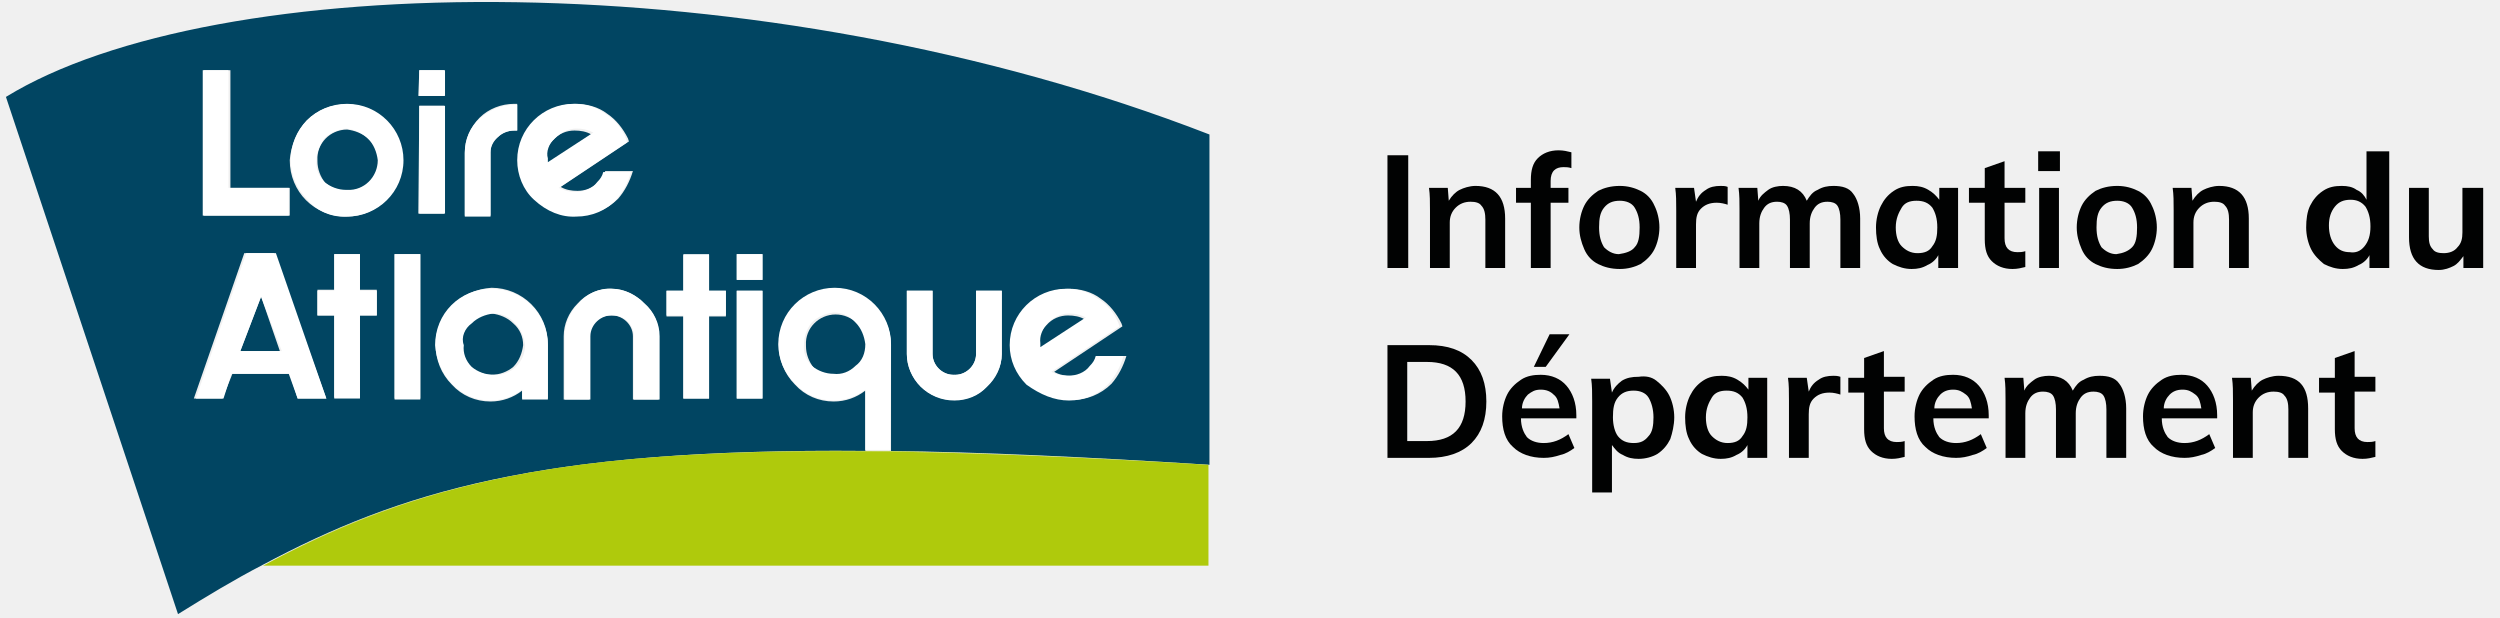
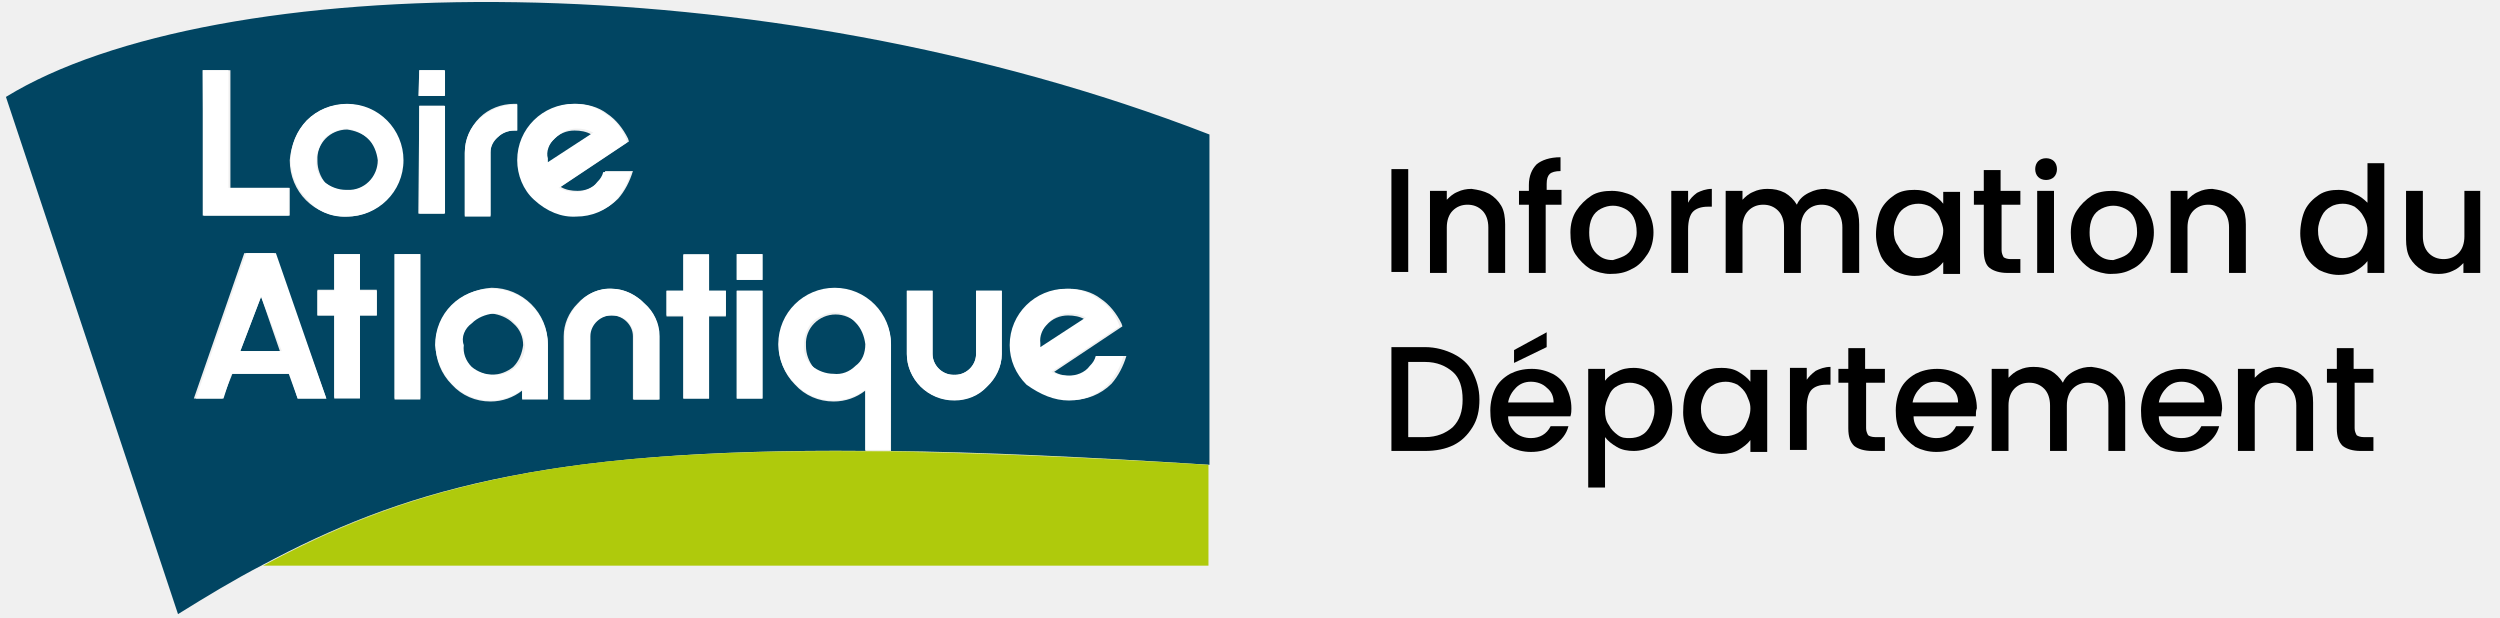
<svg xmlns="http://www.w3.org/2000/svg" version="1.1" id="Calque_1" x="0px" y="0px" viewBox="0 0 252.8 62.4" style="enable-background:new 0 0 252.8 62.4;" xml:space="preserve">
  <style type="text/css">
	.st0{fill:#014562;}
	.st1{fill:#AFCA0C;}
	.st2{fill:#FFFFFF;}
- 	.st3{enable-background:new    ;}
- 	.st4{fill:#010202;}
</style>
  <g id="Groupe_2497_1_" transform="translate(0 -20)">
    <g>
      <g id="logo-loire-atlantique-rvb_1_" transform="translate(0 20)">
        <path id="Tracé_695_1_" class="st0" d="M59.8,13.6c-0.5-0.3-1.1-0.4-1.7-0.4c-0.8,0-1.6,0.3-2.2,1c-0.6,0.6-0.9,1.4-0.8,2.2v0.4     L59.8,13.6z" />
        <path id="Tracé_696_1_" class="st0" d="M109.7,32.3c-0.5-0.3-1.1-0.4-1.7-0.4c-0.8,0-1.6,0.3-2.2,1c-0.6,0.6-0.9,1.4-0.8,2.2     v0.4L109.7,32.3z" />
        <path id="Tracé_697_1_" class="st0" d="M35.1,19.3c0.8,0,1.6-0.3,2.2-0.8c0.6-0.6,0.9-1.4,1-2.2c0-0.8-0.3-1.6-1-2.2     c-0.6-0.6-1.4-0.9-2.2-1c-1.7,0-3.1,1.4-3,3.1v0.1c0,0.8,0.3,1.6,0.8,2.2C33.5,19,34.2,19.3,35.1,19.3z" />
        <path id="Tracé_698_1_" class="st0" d="M84.5,31.8c-1.7,0-3.1,1.4-3,3.1V35c0,0.8,0.3,1.6,0.8,2.2c0.6,0.6,1.4,0.9,2.2,0.8     c0.8,0,1.6-0.3,2.2-0.8c0.6-0.6,0.9-1.4,1-2.2C87.6,33.2,86.2,31.8,84.5,31.8z" />
        <path id="Tracé_699_1_" class="st0" d="M49.7,37.9c0.8,0,1.6-0.3,2.2-0.8c0.6-0.6,0.9-1.4,1-2.2c0-0.8-0.3-1.6-1-2.2     c-0.6-0.6-1.4-0.9-2.2-1c-1.7,0-3.1,1.4-3,3.1v0.1c0,0.8,0.3,1.6,0.8,2.2C48.1,37.6,48.9,37.9,49.7,37.9z" />
-         <path id="Tracé_700_1_" class="st0" d="M87.5,45.6v-6.1c-0.9,0.7-2,1.1-3.2,1.1c-1.5,0-2.9-0.6-3.9-1.7c-2.2-2.2-2.2-5.8,0-8     s5.8-2.2,8,0c1.1,1.1,1.7,2.5,1.7,4v10.7h-0.3c9.3,0.1,19.9,0.6,32.5,1.4V13.6C76.7-4.1,21.6-3.1,0.6,9.8L18,62.1     c2.9-1.8,5.7-3.5,8.6-5l0,0C40.3,49.8,54.6,45.3,87.5,45.6z M104.1,30.9c1.1-1.1,2.5-1.7,4-1.7c1.1,0,2.3,0.3,3.2,1     c0.9,0.6,1.6,1.5,2.1,2.5l0.1,0.3l-6.9,4.6c0.5,0.3,1.1,0.4,1.7,0.4c0.8,0,1.6-0.3,2.2-1c0.3-0.3,0.5-0.6,0.6-1h2.8     c-0.3,1-0.8,2-1.5,2.8c-2.2,2.2-5.8,2.2-8,0c-1.1-1.1-1.7-2.5-1.7-4C102.5,33.3,103,31.9,104.1,30.9L104.1,30.9z M91.7,29.4h2.6     v6.4c0,1.2,1.1,2.2,2.3,2.1c1.2,0,2.1-1,2.1-2.1v-6.4h2.6v6.4c0,1.3-0.6,2.5-1.5,3.3c-1.8,1.8-4.8,1.8-6.7,0     c-0.9-0.9-1.4-2.1-1.4-3.3V29.4L91.7,29.4z M38.1,31.9h-1.7v8.3h-2.6v-8.3h-1.7v-2.6h1.7v-3.6h2.6v3.6h1.7V31.9z M42.5,40.3h-2.6     V25.7h2.6V40.3z M74.5,25.7h2.6v2.6h-2.6V25.7z M74.5,29.4h2.6v10.9h-2.6V29.4z M67.4,29.4h1.7v-3.6h2.6v3.6h1.7V32h-1.7v8.3     h-2.6V32h-1.7V29.4z M66.6,34v6.4H64V34c0-1.2-1.1-2.2-2.3-2.1c-1.2,0-2.1,1-2.1,2.1v6.4H57V34c0-1.2,0.5-2.4,1.4-3.3     c1.6-1.8,4.3-2,6.2-0.5c0.2,0.1,0.3,0.3,0.5,0.5C66,31.4,66.7,32.7,66.6,34L66.6,34z M54.2,12.2c1.1-1.1,2.5-1.7,4-1.7     c1.1,0,2.3,0.3,3.2,1c0.9,0.6,1.6,1.5,2.1,2.5l0.1,0.3l-6.9,4.6c0.5,0.3,1.1,0.4,1.7,0.4c0.8,0,1.6-0.3,2.2-1     c0.3-0.3,0.5-0.6,0.6-1H64c-0.3,1-0.8,2-1.5,2.8c-2.2,2.2-5.8,2.2-8,0c-1.1-1.1-1.7-2.5-1.7-4C52.5,14.7,53.1,13.2,54.2,12.2z      M47,15.4c0-1.3,0.6-2.6,1.5-3.5c0.9-0.9,2.2-1.4,3.5-1.4h0.3v2.7H52c-0.6,0-1.2,0.2-1.7,0.7c-0.4,0.4-0.7,0.9-0.7,1.5v6.4H47     V15.4L47,15.4z M49.7,29.1c3.1,0,5.7,2.5,5.7,5.7l0,0v5.5h-2.6v-0.8c-0.9,0.7-2,1.1-3.2,1.1c-1.5,0-2.9-0.6-3.9-1.7     c-2.2-2.2-2.2-5.8,0-8C46.8,29.8,48.2,29.2,49.7,29.1L49.7,29.1z M42.4,7.1h2.5v2.6h-2.6L42.4,7.1L42.4,7.1z M42.4,10.7h2.5v10.9     h-2.6L42.4,10.7L42.4,10.7z M31,12.2c2.2-2.2,5.8-2.2,8,0c1.1,1.1,1.7,2.5,1.7,4c0,3.1-2.5,5.7-5.7,5.7s-5.7-2.5-5.7-5.7     C29.4,14.8,30,13.3,31,12.2z M20.5,7.1h2.8V19h6v2.8h-8.7V7.1H20.5z M22.5,40.3h-2.9l5.1-14.7h3L33,40.3h-2.9l-0.8-2.5h-5.8     L22.5,40.3z" />
+         <path id="Tracé_700_1_" class="st0" d="M87.5,45.6v-6.1c-0.9,0.7-2,1.1-3.2,1.1c-1.5,0-2.9-0.6-3.9-1.7c-2.2-2.2-2.2-5.8,0-8     s5.8-2.2,8,0c1.1,1.1,1.7,2.5,1.7,4v10.7h-0.3c9.3,0.1,19.9,0.6,32.5,1.4V13.6C76.7-4.1,21.6-3.1,0.6,9.8L18,62.1     c2.9-1.8,5.7-3.5,8.6-5l0,0C40.3,49.8,54.6,45.3,87.5,45.6z M104.1,30.9c1.1-1.1,2.5-1.7,4-1.7c1.1,0,2.3,0.3,3.2,1     c0.9,0.6,1.6,1.5,2.1,2.5l0.1,0.3l-6.9,4.6c0.5,0.3,1.1,0.4,1.7,0.4c0.8,0,1.6-0.3,2.2-1c0.3-0.3,0.5-0.6,0.6-1h2.8     c-0.3,1-0.8,2-1.5,2.8c-2.2,2.2-5.8,2.2-8,0c-1.1-1.1-1.7-2.5-1.7-4C102.5,33.3,103,31.9,104.1,30.9L104.1,30.9z M91.7,29.4h2.6     v6.4c0,1.2,1.1,2.2,2.3,2.1c1.2,0,2.1-1,2.1-2.1v-6.4h2.6v6.4c0,1.3-0.6,2.5-1.5,3.3c-1.8,1.8-4.8,1.8-6.7,0     c-0.9-0.9-1.4-2.1-1.4-3.3V29.4L91.7,29.4z M38.1,31.9h-1.7v8.3h-2.6v-8.3h-1.7v-2.6h1.7v-3.6h2.6v3.6h1.7V31.9z M42.5,40.3h-2.6     V25.7h2.6V40.3z M74.5,25.7h2.6v2.6h-2.6V25.7z M74.5,29.4h2.6v10.9h-2.6V29.4z M67.4,29.4h1.7v-3.6h2.6v3.6h1.7V32h-1.7v8.3     h-2.6V32h-1.7V29.4z M66.6,34v6.4H64V34c0-1.2-1.1-2.2-2.3-2.1c-1.2,0-2.1,1-2.1,2.1v6.4H57V34c0-1.2,0.5-2.4,1.4-3.3     c1.6-1.8,4.3-2,6.2-0.5c0.2,0.1,0.3,0.3,0.5,0.5C66,31.4,66.7,32.7,66.6,34L66.6,34z M54.2,12.2c1.1-1.1,2.5-1.7,4-1.7     c1.1,0,2.3,0.3,3.2,1c0.9,0.6,1.6,1.5,2.1,2.5l0.1,0.3l-6.9,4.6c0.5,0.3,1.1,0.4,1.7,0.4c0.8,0,1.6-0.3,2.2-1     c0.3-0.3,0.5-0.6,0.6-1H64c-0.3,1-0.8,2-1.5,2.8c-2.2,2.2-5.8,2.2-8,0c-1.1-1.1-1.7-2.5-1.7-4C52.5,14.7,53.1,13.2,54.2,12.2z      M47,15.4c0-1.3,0.6-2.6,1.5-3.5s2.2-1.4,3.5-1.4h0.3v2.7H52c-0.6,0-1.2,0.2-1.7,0.7c-0.4,0.4-0.7,0.9-0.7,1.5v6.4H47V15.4     L47,15.4z M49.7,29.1c3.1,0,5.7,2.5,5.7,5.7l0,0v5.5h-2.6v-0.8c-0.9,0.7-2,1.1-3.2,1.1c-1.5,0-2.9-0.6-3.9-1.7     c-2.2-2.2-2.2-5.8,0-8C46.8,29.8,48.2,29.2,49.7,29.1L49.7,29.1z M42.4,7.1h2.5v2.6h-2.6L42.4,7.1L42.4,7.1z M42.4,10.7h2.5v10.9     h-2.6L42.4,10.7L42.4,10.7z M31,12.2c2.2-2.2,5.8-2.2,8,0c1.1,1.1,1.7,2.5,1.7,4c0,3.1-2.5,5.7-5.7,5.7s-5.7-2.5-5.7-5.7     C29.4,14.8,30,13.3,31,12.2z M20.5,7.1h2.8V19h6v2.8h-8.7L20.5,7.1L20.5,7.1z M22.5,40.3h-2.9l5.1-14.7h3L33,40.3h-2.9l-0.8-2.5     h-5.8L22.5,40.3z" />
        <path id="Tracé_701_1_" class="st0" d="M24.3,35.5h4L26.4,30L24.3,35.5z" />
        <path id="Tracé_702_1_" class="st1" d="M26.6,57.2h95.6V47C66.9,43.7,47.5,46,26.6,57.2z" />
        <path id="Tracé_704_1_" class="st1" d="M122.3,47L122.3,47c-12.6-0.8-23.3-1.2-32.5-1.4h-2.2c-33-0.3-47.3,4.2-61,11.6l0,0     C47.5,46,66.9,43.7,122.3,47z" />
        <path id="Tracé_705_1_" class="st2" d="M35.1,21.9c3.1,0,5.7-2.5,5.7-5.7l0,0c0-3.1-2.5-5.7-5.7-5.7s-5.7,2.5-5.7,5.7     c0,1.5,0.6,2.9,1.7,4C32.1,21.4,33.6,22,35.1,21.9z M32.8,14c0.6-0.6,1.4-0.9,2.2-1c0.8,0.1,1.6,0.4,2.2,1c0.6,0.6,0.9,1.4,1,2.2     c0,1.7-1.4,3.1-3.1,3H35c-0.8,0-1.6-0.3-2.2-0.8c-0.6-0.6-0.9-1.4-0.8-2.2C32,15.5,32.3,14.7,32.8,14z" />
        <rect id="Rectangle_526_1_" x="42.4" y="10.7" class="st2" width="2.6" height="10.9" />
        <path id="Tracé_706_1_" class="st2" d="M49.6,15.4c0-0.6,0.2-1.1,0.7-1.5c0.4-0.4,1-0.7,1.7-0.7h0.3v-2.6H52     c-1.3,0-2.5,0.5-3.5,1.4S47,14.1,47,15.5v6.4h2.6V15.4L49.6,15.4z" />
        <path id="Tracé_707_1_" class="st2" d="M36.4,25.7h-2.6v3.7h-1.7v2.5h1.7v8.4h2.6v-8.4h1.7v-2.5h-1.7V25.7z" />
        <rect id="Rectangle_527_1_" x="39.9" y="25.7" class="st2" width="2.6" height="14.7" />
        <path id="Tracé_708_1_" class="st2" d="M45.7,38.8c1,1.1,2.4,1.7,3.9,1.7c1.2,0,2.3-0.4,3.2-1.1v1h2.6v-5.5     c0-3.1-2.5-5.7-5.7-5.7S44,31.7,44,34.9C44.1,36.3,44.7,37.8,45.7,38.8z M47.7,32.7c0.6-0.6,1.4-0.9,2.2-1c0.8,0,1.6,0.3,2.2,1     c0.6,0.6,0.9,1.4,1,2.2c0,1.7-1.4,3.1-3.1,3h-0.1c-0.8,0-1.6-0.3-2.2-0.8c-0.6-0.6-0.9-1.4-0.8-2.2C46.6,34.1,47,33.2,47.7,32.7z     " />
        <path id="Tracé_709_1_" class="st2" d="M58.5,30.7c-0.9,0.9-1.4,2.1-1.4,3.3v6.4h2.6V34c0-1.2,1.1-2.2,2.3-2.1     c1.2,0,2.1,1,2.1,2.1v6.4h2.6V34c0-1.3-0.6-2.5-1.5-3.3c-0.9-0.9-2.1-1.5-3.3-1.5C60.6,29.1,59.3,29.7,58.5,30.7z" />
        <path id="Tracé_710_1_" class="st2" d="M69.1,40.3h2.6v-8.4h1.7v-2.5h-1.7v-3.7h-2.6v3.7h-1.7v2.5h1.7V40.3z" />
        <rect id="Rectangle_528_1_" x="74.5" y="29.4" class="st2" width="2.6" height="10.9" />
        <rect id="Rectangle_529_1_" x="74.5" y="25.7" class="st2" width="2.6" height="2.6" />
        <path id="Tracé_711_1_" class="st2" d="M90.1,34.8c0-3.1-2.5-5.7-5.7-5.7c-3.1,0-5.7,2.5-5.7,5.7c0,1.5,0.6,2.9,1.7,4     c1,1.1,2.4,1.7,3.9,1.7c1.2,0,2.3-0.4,3.2-1.1v6.1H90L90.1,34.8L90.1,34.8z M86.5,37c-0.6,0.6-1.4,0.9-2.2,0.8     c-0.8,0-1.6-0.3-2.2-0.8c-0.6-0.6-0.9-1.4-0.8-2.2c0-0.8,0.3-1.6,0.8-2.2c0.6-0.6,1.4-0.9,2.2-1c0.8,0,1.6,0.3,2.2,1     c0.6,0.6,0.9,1.4,1,2.2C87.5,35.7,87.2,36.5,86.5,37L86.5,37z" />
        <path id="Tracé_713_1_" class="st2" d="M96.5,40.5c1.3,0,2.5-0.5,3.3-1.4c0.9-0.9,1.5-2.1,1.5-3.3v-6.4h-2.6v6.4     c0,1.2-1.1,2.2-2.3,2.1c-1.2,0-2.1-1-2.1-2.1v-6.4h-2.6v6.4c0,1.2,0.5,2.4,1.4,3.3C94,40,95.2,40.5,96.5,40.5z" />
        <path id="Tracé_714_1_" class="st2" d="M58.3,21.9c1.5,0,3-0.6,4-1.7c0.7-0.8,1.2-1.7,1.5-2.8H61c-0.1,0.4-0.3,0.7-0.6,1     c-0.5,0.7-1.4,1-2.2,1c-0.6,0-1.1-0.1-1.7-0.4l6.9-4.6L63.3,14c-0.4-1-1.1-1.9-2.1-2.5c-0.9-0.7-2-1-3.2-1     c-3.1,0-5.7,2.5-5.7,5.7l0,0c0,1.5,0.6,3,1.7,4C55.3,21.4,56.8,22,58.3,21.9z M56.1,14c0.6-0.6,1.4-1,2.2-1     c0.6,0,1.1,0.1,1.7,0.4l-4.6,3V16C55.2,15.4,55.5,14.5,56.1,14z" />
        <path id="Tracé_715_1_" class="st2" d="M108.1,40.5c1.5,0,3-0.6,4-1.7c0.7-0.8,1.2-1.7,1.5-2.8h-2.8c-0.1,0.4-0.3,0.7-0.6,1     c-0.5,0.7-1.4,1-2.2,1c-0.6,0-1.1-0.1-1.7-0.4l6.9-4.6l-0.1-0.3c-0.4-1-1.1-1.9-2.1-2.5c-0.9-0.7-2-1-3.2-1     c-3.1,0-5.7,2.5-5.7,5.7c0,1.5,0.6,2.9,1.7,4C105.2,39.9,106.6,40.5,108.1,40.5z M105.9,32.7c0.6-0.6,1.4-1,2.2-1     c0.6,0,1.1,0.1,1.7,0.4l-4.6,3v-0.4C105.1,34,105.4,33.3,105.9,32.7z" />
-         <path id="Tracé_716_1_" class="st2" d="M29.2,19h-6.1V7.1h-2.6v14.7h8.7L29.2,19z" />
+         <path id="Tracé_716_1_" class="st2" d="M29.2,19h-6.1V7.1h-2.6v14.7h8.7V19z" />
        <path id="Tracé_717_1_" class="st2" d="M30.1,40.3H33l-5.1-14.7h-3l-5.1,14.7h2.8l0.8-2.5h5.8L30.1,40.3z M24.3,35.5l2.1-5.5     l2.1,5.5H24.3z" />
        <rect id="Rectangle_530_1_" x="42.4" y="7.1" class="st2" width="2.6" height="2.6" />
      </g>
    </g>
  </g>
-   <g class="st3">
-     <path class="st4" d="M140.3,15.7h2.1v11.4h-2.1V15.7z" />
-     <path class="st4" d="M152.2,22.1v5h-2v-4.9c0-0.6-0.1-1.1-0.4-1.4c-0.2-0.3-0.6-0.4-1.1-0.4c-0.6,0-1.1,0.2-1.5,0.6   c-0.4,0.4-0.6,0.9-0.6,1.5v4.6h-2v-5.8c0-0.9,0-1.6-0.1-2.3h1.9l0.1,1.3c0.3-0.5,0.7-0.9,1.1-1.1s1-0.4,1.6-0.4   C151.2,18.8,152.2,19.9,152.2,22.1z" />
-     <path class="st4" d="M156.8,18.3V19h1.8v1.5h-1.8v6.6h-2v-6.6h-1.5V19h1.5v-0.8c0-1,0.2-1.7,0.7-2.2c0.5-0.5,1.2-0.8,2.1-0.8   c0.5,0,0.9,0.1,1.3,0.2V17c-0.3-0.1-0.6-0.1-0.8-0.1C157.3,16.9,156.8,17.3,156.8,18.3z" />
-     <path class="st4" d="M161.6,26.7c-0.6-0.3-1.1-0.8-1.4-1.5s-0.5-1.4-0.5-2.2s0.2-1.6,0.5-2.2c0.3-0.6,0.8-1.1,1.4-1.5   c0.6-0.3,1.3-0.5,2.2-0.5c0.8,0,1.5,0.2,2.1,0.5c0.6,0.3,1.1,0.8,1.4,1.5c0.3,0.6,0.5,1.4,0.5,2.2s-0.2,1.6-0.5,2.2   s-0.8,1.1-1.4,1.5c-0.6,0.3-1.3,0.5-2.1,0.5C162.9,27.2,162.2,27,161.6,26.7z M165.3,25c0.4-0.4,0.5-1.1,0.5-2c0-0.9-0.2-1.5-0.5-2   s-0.9-0.7-1.5-0.7c-0.7,0-1.2,0.2-1.6,0.7s-0.5,1.1-0.5,2c0,0.9,0.2,1.5,0.5,2c0.4,0.4,0.9,0.7,1.5,0.7   C164.4,25.6,165,25.4,165.3,25z" />
-     <path class="st4" d="M174.7,18.9l0,1.8c-0.3-0.1-0.7-0.2-1.1-0.2c-0.7,0-1.2,0.2-1.6,0.6s-0.5,0.9-0.5,1.6v4.4h-2v-5.8   c0-0.9,0-1.6-0.1-2.3h1.9l0.2,1.4c0.2-0.5,0.5-0.9,1-1.2c0.4-0.3,0.9-0.4,1.5-0.4C174.2,18.8,174.5,18.8,174.7,18.9z" />
-     <path class="st4" d="M187.4,19.6c0.4,0.5,0.7,1.4,0.7,2.5v5h-2v-4.9c0-0.6-0.1-1.1-0.3-1.4c-0.2-0.3-0.6-0.4-1-0.4   c-0.6,0-1,0.2-1.3,0.6c-0.3,0.4-0.5,0.9-0.5,1.6v4.5h-2v-4.9c0-0.6-0.1-1.1-0.3-1.4c-0.2-0.3-0.6-0.4-1-0.4c-0.6,0-1,0.2-1.3,0.6   c-0.3,0.4-0.5,0.9-0.5,1.6v4.5h-2v-5.8c0-0.9,0-1.6-0.1-2.3h1.9l0.1,1.3c0.2-0.5,0.6-0.8,1-1.1s1-0.4,1.5-0.4c1.2,0,2,0.5,2.4,1.5   c0.3-0.5,0.6-0.9,1.1-1.1c0.5-0.3,1-0.4,1.6-0.4C186.3,18.8,187,19,187.4,19.6z" />
-     <path class="st4" d="M198,19v8.1h-2v-1.3c-0.2,0.4-0.6,0.8-1.1,1c-0.5,0.3-1,0.4-1.6,0.4c-0.7,0-1.3-0.2-1.9-0.5   c-0.5-0.3-1-0.8-1.3-1.5c-0.3-0.6-0.4-1.4-0.4-2.2s0.2-1.6,0.5-2.2c0.3-0.6,0.7-1.1,1.3-1.5s1.2-0.5,1.9-0.5c0.6,0,1.1,0.1,1.6,0.4   c0.5,0.3,0.8,0.6,1.1,1V19H198z M195.4,24.9c0.4-0.5,0.5-1.1,0.5-1.9c0-0.9-0.2-1.5-0.5-2c-0.4-0.5-0.9-0.7-1.6-0.7   c-0.7,0-1.2,0.2-1.5,0.7s-0.6,1.1-0.6,2c0,0.8,0.2,1.5,0.6,1.9c0.4,0.4,0.9,0.7,1.6,0.7C194.6,25.6,195.1,25.4,195.4,24.9z" />
-     <path class="st4" d="M202.7,20.5v3.6c0,0.9,0.4,1.4,1.3,1.4c0.2,0,0.5,0,0.8-0.1V27c-0.4,0.1-0.8,0.2-1.3,0.2   c-0.9,0-1.6-0.3-2.1-0.8c-0.5-0.5-0.7-1.2-0.7-2.2v-3.7h-1.6V19h1.6v-2l2-0.7V19h2.1v1.5H202.7z" />
-     <path class="st4" d="M208.3,15.3v2h-2.2v-2H208.3z M206.2,19h2v8.1h-2V19z" />
-     <path class="st4" d="M211.9,26.7c-0.6-0.3-1.1-0.8-1.4-1.5s-0.5-1.4-0.5-2.2s0.2-1.6,0.5-2.2c0.3-0.6,0.8-1.1,1.4-1.5   c0.6-0.3,1.3-0.5,2.2-0.5c0.8,0,1.5,0.2,2.1,0.5c0.6,0.3,1.1,0.8,1.4,1.5c0.3,0.6,0.5,1.4,0.5,2.2s-0.2,1.6-0.5,2.2   s-0.8,1.1-1.4,1.5c-0.6,0.3-1.3,0.5-2.1,0.5C213.2,27.2,212.5,27,211.9,26.7z M215.6,25c0.4-0.4,0.5-1.1,0.5-2c0-0.9-0.2-1.5-0.5-2   s-0.9-0.7-1.5-0.7c-0.7,0-1.2,0.2-1.6,0.7s-0.5,1.1-0.5,2c0,0.9,0.2,1.5,0.5,2c0.4,0.4,0.9,0.7,1.5,0.7   C214.7,25.6,215.2,25.4,215.6,25z" />
-     <path class="st4" d="M227.4,22.1v5h-2v-4.9c0-0.6-0.1-1.1-0.4-1.4c-0.2-0.3-0.6-0.4-1.1-0.4c-0.6,0-1.1,0.2-1.5,0.6   c-0.4,0.4-0.6,0.9-0.6,1.5v4.6h-2v-5.8c0-0.9,0-1.6-0.1-2.3h1.9l0.1,1.3c0.3-0.5,0.7-0.9,1.1-1.1s1-0.4,1.6-0.4   C226.4,18.8,227.4,19.9,227.4,22.1z" />
-     <path class="st4" d="M241.6,15.3v11.8h-2v-1.3c-0.2,0.4-0.6,0.8-1.1,1c-0.5,0.3-1,0.4-1.6,0.4c-0.7,0-1.3-0.2-1.9-0.5   c-0.5-0.4-1-0.9-1.3-1.5c-0.3-0.6-0.5-1.4-0.5-2.2s0.1-1.6,0.4-2.2c0.3-0.6,0.7-1.1,1.3-1.5s1.2-0.5,1.9-0.5c0.6,0,1.1,0.1,1.5,0.4   c0.5,0.2,0.8,0.6,1,1v-4.9H241.6z M239.1,24.9c0.4-0.5,0.6-1.1,0.6-2s-0.2-1.5-0.5-2c-0.4-0.5-0.9-0.7-1.5-0.7   c-0.7,0-1.2,0.2-1.6,0.7s-0.6,1.1-0.6,1.9c0,0.8,0.2,1.5,0.6,2c0.4,0.5,0.9,0.7,1.5,0.7C238.2,25.6,238.7,25.4,239.1,24.9z" />
-     <path class="st4" d="M251.1,19v8.1h-2v-1.2c-0.3,0.4-0.6,0.8-1,1c-0.4,0.2-0.9,0.4-1.5,0.4c-2,0-3-1.1-3-3.3V19h2v4.9   c0,0.6,0.1,1,0.4,1.3c0.2,0.3,0.6,0.4,1.1,0.4c0.6,0,1.1-0.2,1.4-0.6c0.4-0.4,0.5-0.9,0.5-1.5V19H251.1z" />
-     <path class="st4" d="M140.3,34.9h4.2c1.9,0,3.3,0.5,4.3,1.5c1,1,1.5,2.4,1.5,4.2c0,1.8-0.5,3.2-1.5,4.2c-1,1-2.5,1.5-4.3,1.5h-4.2   V34.9z M144.3,44.6c2.6,0,3.9-1.3,3.9-4c0-2.7-1.3-4-3.9-4h-2v8H144.3z" />
-     <path class="st4" d="M159.4,42.3h-5.6c0,0.9,0.3,1.5,0.6,1.9c0.4,0.4,1,0.6,1.7,0.6c0.9,0,1.7-0.3,2.5-0.9l0.6,1.4   c-0.4,0.3-0.9,0.6-1.4,0.7c-0.6,0.2-1.1,0.3-1.7,0.3c-1.3,0-2.4-0.4-3.1-1.1c-0.8-0.7-1.1-1.8-1.1-3.1c0-0.8,0.2-1.6,0.5-2.2   c0.3-0.6,0.8-1.1,1.4-1.5c0.6-0.4,1.3-0.5,2-0.5c1.1,0,2,0.4,2.6,1.1s1,1.7,1,3V42.3z M154.5,39.9c-0.3,0.3-0.6,0.8-0.6,1.4h3.8   c-0.1-0.6-0.2-1.1-0.6-1.4c-0.3-0.3-0.7-0.5-1.3-0.5S154.9,39.6,154.5,39.9z M155.1,37.1l1.6-3.3h2l-2.4,3.3H155.1z" />
-     <path class="st4" d="M167.5,38.5c0.5,0.4,1,0.9,1.3,1.5c0.3,0.6,0.5,1.4,0.5,2.2s-0.2,1.6-0.4,2.2c-0.3,0.6-0.7,1.1-1.3,1.5   c-0.5,0.3-1.2,0.5-1.9,0.5c-0.6,0-1.1-0.1-1.6-0.4c-0.5-0.2-0.8-0.6-1.1-1v4.8h-2v-9.2c0-0.9,0-1.6-0.1-2.3h1.9l0.2,1.4   c0.2-0.5,0.6-0.9,1-1.2c0.5-0.3,1-0.4,1.7-0.4C166.4,38,167,38.1,167.5,38.5z M166.7,44.1c0.4-0.4,0.5-1.1,0.5-1.9   c0-0.8-0.2-1.5-0.5-2s-0.9-0.7-1.5-0.7c-0.7,0-1.2,0.2-1.6,0.7c-0.4,0.5-0.5,1.1-0.5,2c0,0.8,0.2,1.5,0.5,1.9   c0.4,0.5,0.9,0.7,1.6,0.7S166.3,44.6,166.7,44.1z" />
-     <path class="st4" d="M178.7,38.2v8.1h-2V45c-0.2,0.4-0.6,0.8-1.1,1c-0.5,0.3-1,0.4-1.6,0.4c-0.7,0-1.3-0.2-1.9-0.5   c-0.5-0.3-1-0.8-1.3-1.5c-0.3-0.6-0.4-1.4-0.4-2.2s0.2-1.6,0.5-2.2c0.3-0.6,0.7-1.1,1.3-1.5s1.2-0.5,1.9-0.5c0.6,0,1.1,0.1,1.6,0.4   c0.5,0.3,0.8,0.6,1.1,1v-1.2H178.7z M176.2,44.1c0.4-0.5,0.5-1.1,0.5-1.9c0-0.9-0.2-1.5-0.5-2c-0.4-0.5-0.9-0.7-1.6-0.7   c-0.7,0-1.2,0.2-1.5,0.7s-0.6,1.1-0.6,2c0,0.8,0.2,1.5,0.6,1.9c0.4,0.4,0.9,0.7,1.6,0.7C175.4,44.8,175.9,44.6,176.2,44.1z" />
-     <path class="st4" d="M186.1,38.1l0,1.8c-0.3-0.1-0.7-0.2-1.1-0.2c-0.7,0-1.2,0.2-1.6,0.6s-0.5,0.9-0.5,1.6v4.4h-2v-5.8   c0-0.9,0-1.6-0.1-2.3h1.9l0.2,1.4c0.2-0.5,0.5-0.9,1-1.2c0.4-0.3,0.9-0.4,1.5-0.4C185.6,38,185.8,38,186.1,38.1z" />
-     <path class="st4" d="M190.5,39.7v3.6c0,0.9,0.4,1.4,1.3,1.4c0.2,0,0.5,0,0.8-0.1v1.6c-0.4,0.1-0.8,0.2-1.3,0.2   c-0.9,0-1.6-0.3-2.1-0.8c-0.5-0.5-0.7-1.2-0.7-2.2v-3.7h-1.6v-1.5h1.6v-2l2-0.7v2.6h2.1v1.5H190.5z" />
-     <path class="st4" d="M201.1,42.3h-5.6c0,0.9,0.3,1.5,0.6,1.9c0.4,0.4,1,0.6,1.7,0.6c0.9,0,1.7-0.3,2.5-0.9l0.6,1.4   c-0.4,0.3-0.9,0.6-1.4,0.7c-0.6,0.2-1.1,0.3-1.7,0.3c-1.3,0-2.4-0.4-3.1-1.1c-0.8-0.7-1.1-1.8-1.1-3.1c0-0.8,0.2-1.6,0.5-2.2   c0.3-0.6,0.8-1.1,1.4-1.5s1.3-0.5,2-0.5c1.1,0,2,0.4,2.6,1.1s1,1.7,1,3V42.3z M196.2,39.9c-0.3,0.3-0.6,0.8-0.6,1.4h3.8   c-0.1-0.6-0.2-1.1-0.6-1.4s-0.7-0.5-1.3-0.5S196.5,39.6,196.2,39.9z" />
-     <path class="st4" d="M214.3,38.8c0.4,0.5,0.7,1.4,0.7,2.5v5h-2v-4.9c0-0.6-0.1-1.1-0.3-1.4c-0.2-0.3-0.6-0.4-1-0.4   c-0.6,0-1,0.2-1.3,0.6c-0.3,0.4-0.5,0.9-0.5,1.6v4.5h-2v-4.9c0-0.6-0.1-1.1-0.3-1.4c-0.2-0.3-0.6-0.4-1-0.4c-0.6,0-1,0.2-1.3,0.6   c-0.3,0.4-0.5,0.9-0.5,1.6v4.5h-2v-5.8c0-0.9,0-1.6-0.1-2.3h1.9l0.1,1.3c0.2-0.5,0.6-0.8,1-1.1s1-0.4,1.5-0.4c1.2,0,2,0.5,2.4,1.5   c0.3-0.5,0.6-0.9,1.1-1.1c0.5-0.3,1-0.4,1.6-0.4C213.2,38,213.9,38.2,214.3,38.8z" />
-     <path class="st4" d="M224.2,42.3h-5.6c0,0.9,0.3,1.5,0.6,1.9c0.4,0.4,1,0.6,1.7,0.6c0.9,0,1.7-0.3,2.5-0.9l0.6,1.4   c-0.4,0.3-0.9,0.6-1.4,0.7c-0.6,0.2-1.1,0.3-1.7,0.3c-1.3,0-2.4-0.4-3.1-1.1c-0.8-0.7-1.1-1.8-1.1-3.1c0-0.8,0.2-1.6,0.5-2.2   c0.3-0.6,0.8-1.1,1.4-1.5s1.3-0.5,2-0.5c1.1,0,2,0.4,2.6,1.1s1,1.7,1,3V42.3z M219.4,39.9c-0.3,0.3-0.6,0.8-0.6,1.4h3.8   c-0.1-0.6-0.2-1.1-0.6-1.4s-0.7-0.5-1.3-0.5S219.7,39.6,219.4,39.9z" />
-     <path class="st4" d="M233.4,41.3v5h-2v-4.9c0-0.6-0.1-1.1-0.4-1.4c-0.2-0.3-0.6-0.4-1.1-0.4c-0.6,0-1.1,0.2-1.5,0.6   c-0.4,0.4-0.6,0.9-0.6,1.5v4.6h-2v-5.8c0-0.9,0-1.6-0.1-2.3h1.9l0.1,1.3c0.3-0.5,0.7-0.9,1.1-1.1s1-0.4,1.6-0.4   C232.5,38,233.4,39.1,233.4,41.3z" />
-     <path class="st4" d="M238.1,39.7v3.6c0,0.9,0.4,1.4,1.3,1.4c0.2,0,0.5,0,0.8-0.1v1.6c-0.4,0.1-0.8,0.2-1.3,0.2   c-0.9,0-1.6-0.3-2.1-0.8c-0.5-0.5-0.7-1.2-0.7-2.2v-3.7h-1.6v-1.5h1.6v-2l2-0.7v2.6h2.1v1.5H238.1z" />
+   <g>
+     <path d="M142.4,17.1v10.4h-1.7V17.1H142.4z" />
+     <path d="M150.6,19.6c0.5,0.3,0.9,0.7,1.2,1.2c0.3,0.5,0.4,1.2,0.4,1.9v4.9h-1.7v-4.6c0-0.7-0.2-1.3-0.6-1.7s-0.9-0.6-1.5-0.6   s-1.1,0.2-1.5,0.6s-0.6,1-0.6,1.7v4.6h-1.7v-8.3h1.7v0.9c0.3-0.3,0.6-0.6,1.1-0.8c0.4-0.2,0.9-0.3,1.4-0.3   C149.5,19.2,150,19.3,150.6,19.6z" />
+     <path d="M157.8,20.7h-1.5v6.9h-1.7v-6.9h-1v-1.4h1v-0.6c0-0.9,0.3-1.6,0.8-2.1c0.5-0.4,1.3-0.7,2.4-0.7v1.4c-0.5,0-0.9,0.1-1.1,0.3   c-0.2,0.2-0.3,0.5-0.3,1v0.6h1.5V20.7z" />
+     <path d="M160.8,27.2c-0.6-0.4-1.1-0.9-1.5-1.5c-0.4-0.6-0.5-1.4-0.5-2.2c0-0.8,0.2-1.6,0.6-2.2c0.4-0.6,0.9-1.1,1.5-1.5   c0.6-0.4,1.4-0.5,2.1-0.5s1.5,0.2,2.1,0.5c0.6,0.4,1.1,0.9,1.5,1.5c0.4,0.7,0.6,1.4,0.6,2.2c0,0.8-0.2,1.6-0.6,2.2   s-0.9,1.2-1.6,1.5c-0.7,0.4-1.4,0.5-2.2,0.5C162.2,27.7,161.4,27.5,160.8,27.2z M164.2,25.9c0.4-0.2,0.7-0.5,0.9-0.9   s0.4-0.9,0.4-1.5s-0.1-1.1-0.3-1.5c-0.2-0.4-0.5-0.7-0.9-0.9c-0.4-0.2-0.8-0.3-1.2-0.3s-0.8,0.1-1.2,0.3s-0.7,0.5-0.9,0.9   c-0.2,0.4-0.3,0.9-0.3,1.5c0,0.9,0.2,1.6,0.7,2.1c0.5,0.5,1,0.7,1.7,0.7C163.4,26.2,163.8,26.1,164.2,25.9z" />
+     <path d="M171.6,19.5c0.4-0.2,0.9-0.4,1.5-0.4v1.8h-0.4c-0.7,0-1.2,0.2-1.5,0.5c-0.3,0.3-0.5,0.9-0.5,1.8v4.4h-1.7v-8.3h1.7v1.2   C170.9,20.1,171.2,19.8,171.6,19.5z" />
+     <path d="M186.4,19.6c0.5,0.3,0.9,0.7,1.2,1.2c0.3,0.5,0.4,1.2,0.4,1.9v4.9h-1.7v-4.6c0-0.7-0.2-1.3-0.6-1.7s-0.9-0.6-1.5-0.6   c-0.6,0-1.1,0.2-1.5,0.6s-0.6,1-0.6,1.7v4.6h-1.7v-4.6c0-0.7-0.2-1.3-0.6-1.7s-0.9-0.6-1.5-0.6s-1.1,0.2-1.5,0.6s-0.6,1-0.6,1.7   v4.6h-1.7v-8.3h1.7v0.9c0.3-0.3,0.6-0.6,1.1-0.8c0.4-0.2,0.9-0.3,1.4-0.3c0.7,0,1.2,0.1,1.8,0.4c0.5,0.3,0.9,0.7,1.2,1.2   c0.2-0.5,0.6-0.9,1.2-1.2s1.1-0.4,1.7-0.4C185.3,19.2,185.9,19.3,186.4,19.6z" />
+     <path d="M190.2,21.2c0.3-0.6,0.8-1.1,1.4-1.5c0.6-0.4,1.3-0.5,2-0.5c0.6,0,1.2,0.1,1.7,0.4s0.9,0.6,1.2,1v-1.2h1.7v8.3h-1.7v-1.2   c-0.3,0.4-0.7,0.7-1.2,1c-0.5,0.3-1.1,0.4-1.7,0.4c-0.7,0-1.4-0.2-2-0.5c-0.6-0.4-1.1-0.9-1.4-1.5c-0.3-0.7-0.5-1.4-0.5-2.2   S189.9,21.8,190.2,21.2z M196.1,21.9c-0.2-0.4-0.5-0.7-0.9-1c-0.4-0.2-0.8-0.3-1.2-0.3c-0.4,0-0.9,0.1-1.2,0.3   c-0.4,0.2-0.7,0.5-0.9,0.9c-0.2,0.4-0.4,0.9-0.4,1.5c0,0.6,0.1,1.1,0.4,1.5c0.2,0.4,0.5,0.8,0.9,1c0.4,0.2,0.8,0.3,1.2,0.3   c0.4,0,0.8-0.1,1.2-0.3c0.4-0.2,0.7-0.5,0.9-1c0.2-0.4,0.4-0.9,0.4-1.5C196.5,22.9,196.3,22.4,196.1,21.9z" />
+     <path d="M202.4,20.7v4.6c0,0.3,0.1,0.5,0.2,0.7c0.1,0.1,0.4,0.2,0.7,0.2h1v1.4h-1.3c-0.8,0-1.4-0.2-1.8-0.5s-0.6-0.9-0.6-1.8v-4.6   h-1v-1.4h1v-2.1h1.7v2.1h2v1.4H202.4z" />
+     <path d="M206.1,17.9c-0.2-0.2-0.3-0.5-0.3-0.8c0-0.3,0.1-0.6,0.3-0.8s0.5-0.3,0.8-0.3c0.3,0,0.6,0.1,0.8,0.3s0.3,0.5,0.3,0.8   c0,0.3-0.1,0.6-0.3,0.8s-0.5,0.3-0.8,0.3C206.6,18.2,206.3,18.1,206.1,17.9z M207.7,19.3v8.3H206v-8.3H207.7z" />
+     <path d="M211.4,27.2c-0.6-0.4-1.1-0.9-1.5-1.5c-0.4-0.6-0.5-1.4-0.5-2.2c0-0.8,0.2-1.6,0.6-2.2c0.4-0.6,0.9-1.1,1.5-1.5   c0.6-0.4,1.4-0.5,2.1-0.5s1.5,0.2,2.1,0.5c0.6,0.4,1.1,0.9,1.5,1.5c0.4,0.7,0.6,1.4,0.6,2.2c0,0.8-0.2,1.6-0.6,2.2   s-0.9,1.2-1.6,1.5c-0.7,0.4-1.4,0.5-2.2,0.5C212.8,27.7,212.1,27.5,211.4,27.2z M214.8,25.9c0.4-0.2,0.7-0.5,0.9-0.9   s0.4-0.9,0.4-1.5s-0.1-1.1-0.3-1.5c-0.2-0.4-0.5-0.7-0.9-0.9c-0.4-0.2-0.8-0.3-1.2-0.3s-0.8,0.1-1.2,0.3s-0.7,0.5-0.9,0.9   c-0.2,0.4-0.3,0.9-0.3,1.5c0,0.9,0.2,1.6,0.7,2.1c0.5,0.5,1,0.7,1.7,0.7C214,26.2,214.4,26.1,214.8,25.9z" />
+     <path d="M225.5,19.6c0.5,0.3,0.9,0.7,1.2,1.2c0.3,0.5,0.4,1.2,0.4,1.9v4.9h-1.7v-4.6c0-0.7-0.2-1.3-0.6-1.7s-0.9-0.6-1.5-0.6   s-1.1,0.2-1.5,0.6s-0.6,1-0.6,1.7v4.6h-1.7v-8.3h1.7v0.9c0.3-0.3,0.6-0.6,1.1-0.8c0.4-0.2,0.9-0.3,1.4-0.3   C224.4,19.2,224.9,19.3,225.5,19.6z" />
+     <path d="M233.1,21.2c0.3-0.6,0.8-1.1,1.4-1.5c0.6-0.4,1.3-0.5,2-0.5c0.5,0,1.1,0.1,1.6,0.4c0.5,0.2,0.9,0.5,1.3,0.9v-4h1.7v11.1   h-1.7v-1.2c-0.3,0.4-0.7,0.7-1.2,1c-0.5,0.3-1.1,0.4-1.7,0.4c-0.7,0-1.4-0.2-2-0.5c-0.6-0.4-1.1-0.9-1.4-1.5   c-0.3-0.7-0.5-1.4-0.5-2.2S232.8,21.8,233.1,21.2z M239,21.9c-0.2-0.4-0.5-0.7-0.9-1c-0.4-0.2-0.8-0.3-1.2-0.3   c-0.4,0-0.9,0.1-1.2,0.3c-0.4,0.2-0.7,0.5-0.9,0.9c-0.2,0.4-0.4,0.9-0.4,1.5c0,0.6,0.1,1.1,0.4,1.5c0.2,0.4,0.5,0.8,0.9,1   c0.4,0.2,0.8,0.3,1.2,0.3c0.4,0,0.8-0.1,1.2-0.3c0.4-0.2,0.7-0.5,0.9-1c0.2-0.4,0.4-0.9,0.4-1.5C239.4,22.9,239.3,22.4,239,21.9z" />
+     <path d="M250.8,19.3v8.3h-1.7v-1c-0.3,0.3-0.6,0.6-1.1,0.8c-0.4,0.2-0.9,0.3-1.4,0.3c-0.7,0-1.2-0.1-1.7-0.4   c-0.5-0.3-0.9-0.7-1.2-1.2c-0.3-0.5-0.4-1.2-0.4-1.9v-4.9h1.7v4.6c0,0.7,0.2,1.3,0.6,1.7s0.9,0.6,1.5,0.6c0.6,0,1.1-0.2,1.5-0.6   s0.6-1,0.6-1.7v-4.6H250.8z" />
+     <path d="M147,35.8c0.8,0.4,1.5,1,1.9,1.8s0.7,1.7,0.7,2.8c0,1.1-0.2,2-0.7,2.8c-0.5,0.8-1.1,1.4-1.9,1.8s-1.8,0.6-2.9,0.6h-3.4   V35.1h3.4C145.2,35.1,146.2,35.4,147,35.8z M146.9,43.2c0.7-0.7,1-1.6,1-2.8c0-1.2-0.3-2.2-1-2.8s-1.6-1-2.8-1h-1.7v7.6h1.7   C145.3,44.2,146.2,43.8,146.9,43.2z" />
+     <path d="M158.8,42.1h-6.3c0,0.7,0.3,1.2,0.7,1.6c0.4,0.4,1,0.6,1.6,0.6c0.9,0,1.6-0.4,2-1.2h1.8c-0.2,0.8-0.7,1.4-1.4,1.9   c-0.7,0.5-1.5,0.7-2.4,0.7c-0.8,0-1.5-0.2-2.1-0.5c-0.6-0.4-1.1-0.9-1.5-1.5c-0.4-0.6-0.5-1.4-0.5-2.2s0.2-1.6,0.5-2.2   c0.3-0.6,0.8-1.1,1.5-1.5c0.6-0.3,1.3-0.5,2.2-0.5c0.8,0,1.5,0.2,2.1,0.5c0.6,0.3,1.1,0.8,1.4,1.4c0.3,0.6,0.5,1.3,0.5,2.1   C158.9,41.5,158.9,41.8,158.8,42.1z M157.1,40.7c0-0.6-0.2-1.1-0.7-1.5c-0.4-0.4-1-0.6-1.6-0.6c-0.6,0-1.1,0.2-1.5,0.6   s-0.7,0.9-0.8,1.5H157.1z M156.4,35.1l-3.3,1.6v-1.3l3.3-1.8V35.1z" />
+     <path d="M163.5,37.6c0.5-0.3,1.1-0.4,1.7-0.4c0.7,0,1.4,0.2,2,0.5c0.6,0.4,1.1,0.9,1.4,1.5c0.3,0.6,0.5,1.4,0.5,2.2   s-0.2,1.6-0.5,2.2c-0.3,0.7-0.8,1.2-1.4,1.5s-1.3,0.5-2,0.5c-0.6,0-1.2-0.1-1.7-0.4c-0.5-0.3-0.9-0.6-1.2-1v5.1h-1.7V37.3h1.7v1.2   C162.6,38.1,163,37.8,163.5,37.6z M166.9,39.9c-0.2-0.4-0.5-0.7-0.9-0.9c-0.4-0.2-0.8-0.3-1.2-0.3c-0.4,0-0.8,0.1-1.2,0.3   c-0.4,0.2-0.7,0.5-0.9,1c-0.2,0.4-0.4,0.9-0.4,1.5s0.1,1.1,0.4,1.5c0.2,0.4,0.5,0.7,0.9,1s0.8,0.3,1.2,0.3c0.4,0,0.9-0.1,1.2-0.3   c0.4-0.2,0.7-0.6,0.9-1c0.2-0.4,0.4-0.9,0.4-1.5S167.2,40.3,166.9,39.9z" />
+     <path d="M170.7,39.2c0.3-0.6,0.8-1.1,1.4-1.5c0.6-0.4,1.3-0.5,2-0.5c0.6,0,1.2,0.1,1.7,0.4s0.9,0.6,1.2,1v-1.2h1.7v8.3h-1.7v-1.2   c-0.3,0.4-0.7,0.7-1.2,1s-1.1,0.4-1.7,0.4c-0.7,0-1.4-0.2-2-0.5s-1.1-0.9-1.4-1.5c-0.3-0.7-0.5-1.4-0.5-2.2S170.3,39.8,170.7,39.2z    M176.6,39.9c-0.2-0.4-0.5-0.7-0.9-1c-0.4-0.2-0.8-0.3-1.2-0.3c-0.4,0-0.9,0.1-1.2,0.3c-0.4,0.2-0.7,0.5-0.9,0.9   c-0.2,0.4-0.4,0.9-0.4,1.5s0.1,1.1,0.4,1.5c0.2,0.4,0.5,0.8,0.9,1c0.4,0.2,0.8,0.3,1.2,0.3c0.4,0,0.8-0.1,1.2-0.3s0.7-0.5,0.9-1   c0.2-0.4,0.4-0.9,0.4-1.5S176.8,40.4,176.6,39.9z" />
+     <path d="M183.6,37.5c0.4-0.2,0.9-0.4,1.5-0.4v1.8h-0.4c-0.7,0-1.2,0.2-1.5,0.5c-0.3,0.3-0.5,0.9-0.5,1.8v4.3h-1.7v-8.3h1.7v1.2   C182.9,38.1,183.2,37.8,183.6,37.5z" />
+     <path d="M188.7,38.7v4.6c0,0.3,0.1,0.5,0.2,0.7c0.1,0.1,0.4,0.2,0.7,0.2h1v1.4h-1.3c-0.8,0-1.4-0.2-1.8-0.5   c-0.4-0.4-0.6-0.9-0.6-1.8v-4.6h-1v-1.4h1v-2.1h1.7v2.1h2v1.4H188.7z" />
+     <path d="M199.8,42.1h-6.3c0,0.7,0.3,1.2,0.7,1.6c0.4,0.4,1,0.6,1.6,0.6c0.9,0,1.6-0.4,2-1.2h1.8c-0.2,0.8-0.7,1.4-1.4,1.9   c-0.7,0.5-1.5,0.7-2.4,0.7c-0.8,0-1.5-0.2-2.1-0.5c-0.6-0.4-1.1-0.9-1.5-1.5c-0.4-0.6-0.5-1.4-0.5-2.2s0.2-1.6,0.5-2.2   c0.3-0.6,0.8-1.1,1.5-1.5c0.6-0.3,1.3-0.5,2.2-0.5c0.8,0,1.5,0.2,2.1,0.5c0.6,0.3,1.1,0.8,1.4,1.4c0.3,0.6,0.5,1.3,0.5,2.1   C199.8,41.5,199.8,41.8,199.8,42.1z M198,40.7c0-0.6-0.2-1.1-0.7-1.5c-0.4-0.4-1-0.6-1.6-0.6c-0.6,0-1.1,0.2-1.5,0.6   s-0.7,0.9-0.8,1.5H198z" />
+     <path d="M213.3,37.6c0.5,0.3,0.9,0.7,1.2,1.2c0.3,0.5,0.4,1.2,0.4,1.9v4.9h-1.7v-4.6c0-0.7-0.2-1.3-0.6-1.7   c-0.4-0.4-0.9-0.6-1.5-0.6c-0.6,0-1.1,0.2-1.5,0.6c-0.4,0.4-0.6,1-0.6,1.7v4.6h-1.7v-4.6c0-0.7-0.2-1.3-0.6-1.7   c-0.4-0.4-0.9-0.6-1.5-0.6s-1.1,0.2-1.5,0.6c-0.4,0.4-0.6,1-0.6,1.7v4.6h-1.7v-8.3h1.7v0.9c0.3-0.3,0.6-0.6,1.1-0.8   c0.4-0.2,0.9-0.3,1.4-0.3c0.7,0,1.2,0.1,1.8,0.4c0.5,0.3,0.9,0.7,1.2,1.2c0.2-0.5,0.6-0.9,1.2-1.2s1.1-0.4,1.7-0.4   C212.2,37.2,212.7,37.3,213.3,37.6z" />
+     <path d="M224.6,42.1h-6.3c0,0.7,0.3,1.2,0.7,1.6c0.4,0.4,1,0.6,1.6,0.6c0.9,0,1.6-0.4,2-1.2h1.8c-0.2,0.8-0.7,1.4-1.4,1.9   c-0.7,0.5-1.5,0.7-2.4,0.7c-0.8,0-1.5-0.2-2.1-0.5c-0.6-0.4-1.1-0.9-1.5-1.5c-0.4-0.6-0.5-1.4-0.5-2.2s0.2-1.6,0.5-2.2   c0.3-0.6,0.8-1.1,1.5-1.5c0.6-0.3,1.3-0.5,2.2-0.5c0.8,0,1.5,0.2,2.1,0.5c0.6,0.3,1.1,0.8,1.4,1.4c0.3,0.6,0.5,1.3,0.5,2.1   C224.7,41.5,224.6,41.8,224.6,42.1z M222.9,40.7c0-0.6-0.2-1.1-0.7-1.5c-0.4-0.4-1-0.6-1.6-0.6c-0.6,0-1.1,0.2-1.5,0.6   s-0.7,0.9-0.8,1.5H222.9z" />
+     <path d="M232.3,37.6c0.5,0.3,0.9,0.7,1.2,1.2c0.3,0.5,0.4,1.2,0.4,1.9v4.9h-1.7v-4.6c0-0.7-0.2-1.3-0.6-1.7   c-0.4-0.4-0.9-0.6-1.5-0.6s-1.1,0.2-1.5,0.6c-0.4,0.4-0.6,1-0.6,1.7v4.6h-1.7v-8.3h1.7v0.9c0.3-0.3,0.6-0.6,1.1-0.8   c0.4-0.2,0.9-0.3,1.4-0.3C231.2,37.2,231.7,37.3,232.3,37.6z" />
+     <path d="M238.1,38.7v4.6c0,0.3,0.1,0.5,0.2,0.7c0.1,0.1,0.4,0.2,0.7,0.2h1v1.4h-1.3c-0.8,0-1.4-0.2-1.8-0.5   c-0.4-0.4-0.6-0.9-0.6-1.8v-4.6h-1v-1.4h1v-2.1h1.7v2.1h2v1.4H238.1z" />
  </g>
</svg>
